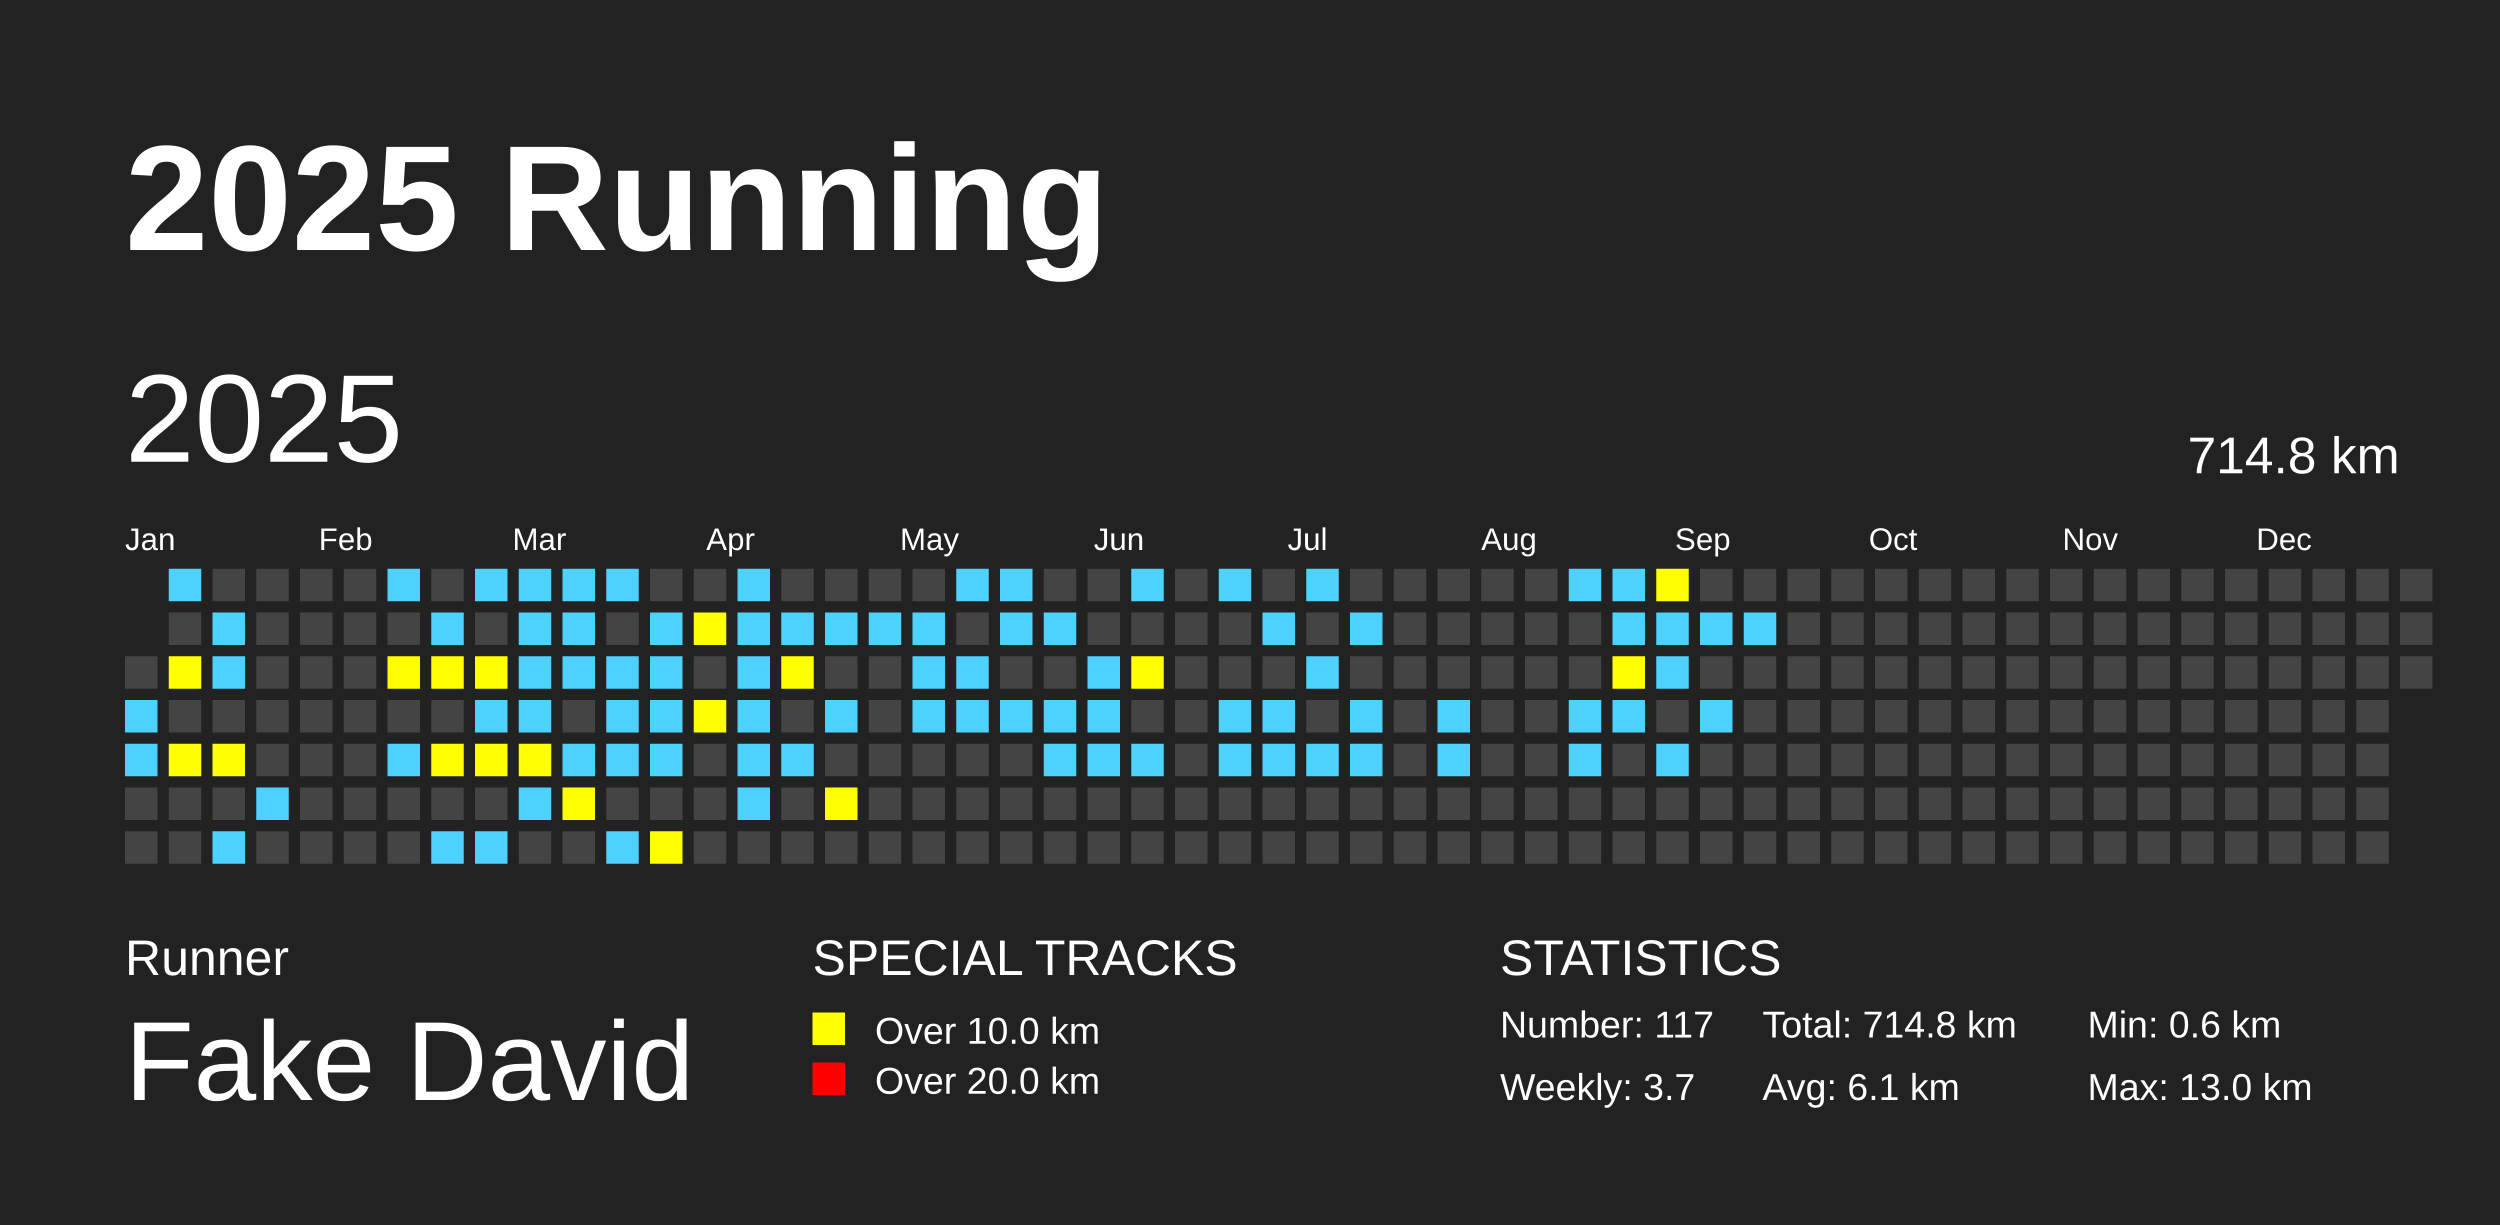
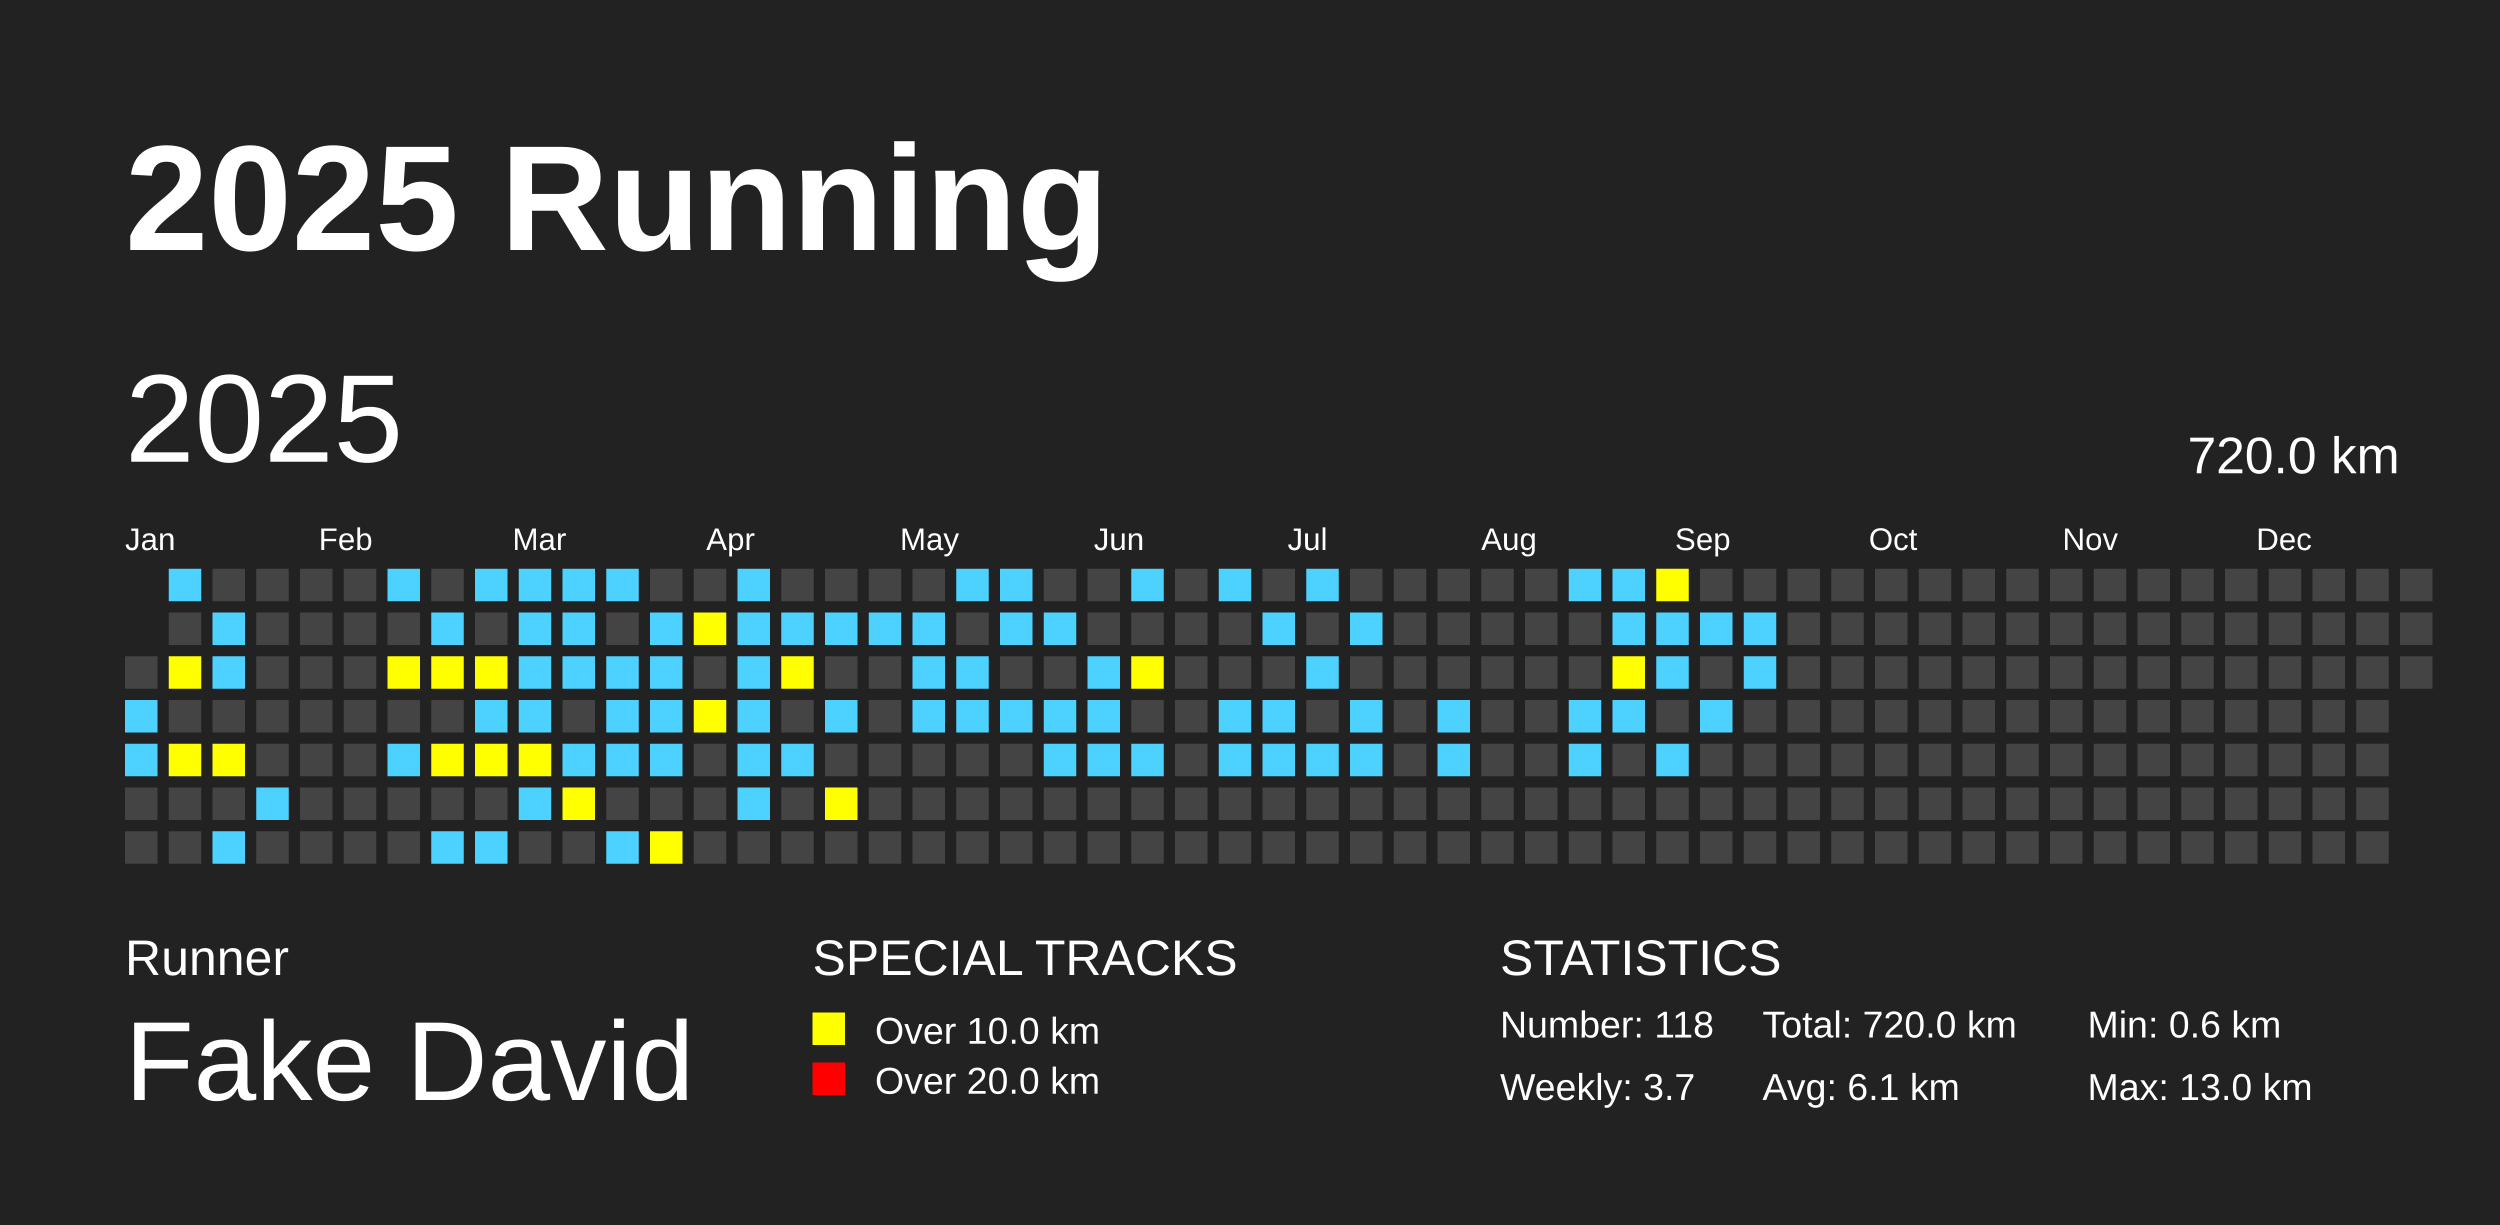
<svg xmlns="http://www.w3.org/2000/svg" baseProfile="full" height="98mm" version="1.1" viewBox="0,0,200,98" width="200mm">
  <defs />
  <rect fill="#222222" height="98" width="200" x="0" y="0" />
  <text fill="#FFFFFF" style="font-size:12px; font-family:Arial; font-weight:bold;" x="10" y="20">2025 Running</text>
  <text fill="#FFFFFF" style="font-size:4px; font-family:Arial" x="10" y="78">Runner</text>
  <text fill="#FFFFFF" style="font-size:9px; font-family:Arial" x="10" y="88">Fake David</text>
  <text fill="#FFFFFF" style="font-size:4px; font-family:Arial" x="65" y="78">SPECIAL TRACKS</text>
  <rect fill="yellow" height="2.6" width="2.6" x="65" y="81" />
  <text fill="#FFFFFF" style="font-size:3px; font-family:Arial" x="70" y="83.5">Over 10.0 km</text>
  <rect fill="red" height="2.6" width="2.6" x="65" y="85" />
  <text fill="#FFFFFF" style="font-size:3px; font-family:Arial" x="70" y="87.5">Over 20.0 km</text>
  <text fill="#FFFFFF" style="font-size:4px; font-family:Arial" x="120" y="78">STATISTICS</text>
-   <text fill="#FFFFFF" style="font-size:3px; font-family:Arial" x="120" y="83">Number: 117</text>
+   <text fill="#FFFFFF" style="font-size:3px; font-family:Arial" x="120" y="83">Number: 118</text>
  <text fill="#FFFFFF" style="font-size:3px; font-family:Arial" x="120" y="88">Weekly: 3.7</text>
-   <text fill="#FFFFFF" style="font-size:3px; font-family:Arial" x="141" y="83">Total: 714.8 km</text>
+   <text fill="#FFFFFF" style="font-size:3px; font-family:Arial" x="141" y="83">Total: 720.0 km</text>
  <text fill="#FFFFFF" style="font-size:3px; font-family:Arial" x="141" y="88">Avg: 6.1 km</text>
  <text fill="#FFFFFF" style="font-size:3px; font-family:Arial" x="167" y="83">Min: 0.6 km</text>
  <text fill="#FFFFFF" style="font-size:3px; font-family:Arial" x="167" y="88">Max: 13.0 km</text>
  <text dominant-baseline="hanging" fill="#FFFFFF" style="font-size:10.0px; font-family:Arial;" x="10" y="30">2025</text>
-   <text dominant-baseline="hanging" fill="#FFFFFF" style="font-size:4.125px; font-family:Arial;" x="175" y="35">714.8 km</text>
+   <text dominant-baseline="hanging" fill="#FFFFFF" style="font-size:4.125px; font-family:Arial;" x="175" y="35">720.0 km</text>
  <text fill="#FFFFFF" style="font-size:2.5px; font-family:Arial" x="10.0" y="44">Jan</text>
  <text fill="#FFFFFF" style="font-size:2.5px; font-family:Arial" x="25.5" y="44">Feb</text>
  <text fill="#FFFFFF" style="font-size:2.5px; font-family:Arial" x="41.0" y="44">Mar</text>
  <text fill="#FFFFFF" style="font-size:2.5px; font-family:Arial" x="56.5" y="44">Apr</text>
  <text fill="#FFFFFF" style="font-size:2.5px; font-family:Arial" x="72.0" y="44">May</text>
  <text fill="#FFFFFF" style="font-size:2.5px; font-family:Arial" x="87.5" y="44">Jun</text>
  <text fill="#FFFFFF" style="font-size:2.5px; font-family:Arial" x="103.0" y="44">Jul</text>
  <text fill="#FFFFFF" style="font-size:2.5px; font-family:Arial" x="118.5" y="44">Aug</text>
  <text fill="#FFFFFF" style="font-size:2.5px; font-family:Arial" x="134.0" y="44">Sep</text>
  <text fill="#FFFFFF" style="font-size:2.5px; font-family:Arial" x="149.5" y="44">Oct</text>
  <text fill="#FFFFFF" style="font-size:2.5px; font-family:Arial" x="165.0" y="44">Nov</text>
  <text fill="#FFFFFF" style="font-size:2.5px; font-family:Arial" x="180.5" y="44">Dec</text>
  <rect fill="#444444" height="2.6" width="2.6" x="10.0" y="52.5" />
  <rect fill="#4DD2FF" height="2.6" width="2.6" x="10.0" y="56.0" />
  <rect fill="#4DD2FF" height="2.6" width="2.6" x="10.0" y="59.5" />
  <rect fill="#444444" height="2.6" width="2.6" x="10.0" y="63.0" />
  <rect fill="#444444" height="2.6" width="2.6" x="10.0" y="66.5" />
  <rect fill="#4DD2FF" height="2.6" width="2.6" x="13.5" y="45.5" />
  <rect fill="#444444" height="2.6" width="2.6" x="13.5" y="49.0" />
  <rect fill="yellow" height="2.6" width="2.6" x="13.5" y="52.5" />
  <rect fill="#444444" height="2.6" width="2.6" x="13.5" y="56.0" />
  <rect fill="yellow" height="2.6" width="2.6" x="13.5" y="59.5" />
  <rect fill="#444444" height="2.6" width="2.6" x="13.5" y="63.0" />
  <rect fill="#444444" height="2.6" width="2.6" x="13.5" y="66.5" />
  <rect fill="#444444" height="2.6" width="2.6" x="17.0" y="45.5" />
  <rect fill="#4DD2FF" height="2.6" width="2.6" x="17.0" y="49.0" />
  <rect fill="#4DD2FF" height="2.6" width="2.6" x="17.0" y="52.5" />
  <rect fill="#444444" height="2.6" width="2.6" x="17.0" y="56.0" />
  <rect fill="yellow" height="2.6" width="2.6" x="17.0" y="59.5" />
  <rect fill="#444444" height="2.6" width="2.6" x="17.0" y="63.0" />
  <rect fill="#4DD2FF" height="2.6" width="2.6" x="17.0" y="66.5" />
  <rect fill="#444444" height="2.6" width="2.6" x="20.5" y="45.5" />
  <rect fill="#444444" height="2.6" width="2.6" x="20.5" y="49.0" />
  <rect fill="#444444" height="2.6" width="2.6" x="20.5" y="52.5" />
  <rect fill="#444444" height="2.6" width="2.6" x="20.5" y="56.0" />
  <rect fill="#444444" height="2.6" width="2.6" x="20.5" y="59.5" />
  <rect fill="#4DD2FF" height="2.6" width="2.6" x="20.5" y="63.0" />
  <rect fill="#444444" height="2.6" width="2.6" x="20.5" y="66.5" />
  <rect fill="#444444" height="2.6" width="2.6" x="24.0" y="45.5" />
  <rect fill="#444444" height="2.6" width="2.6" x="24.0" y="49.0" />
  <rect fill="#444444" height="2.6" width="2.6" x="24.0" y="52.5" />
  <rect fill="#444444" height="2.6" width="2.6" x="24.0" y="56.0" />
  <rect fill="#444444" height="2.6" width="2.6" x="24.0" y="59.5" />
  <rect fill="#444444" height="2.6" width="2.6" x="24.0" y="63.0" />
  <rect fill="#444444" height="2.6" width="2.6" x="24.0" y="66.5" />
  <rect fill="#444444" height="2.6" width="2.6" x="27.5" y="45.5" />
  <rect fill="#444444" height="2.6" width="2.6" x="27.5" y="49.0" />
  <rect fill="#444444" height="2.6" width="2.6" x="27.5" y="52.5" />
  <rect fill="#444444" height="2.6" width="2.6" x="27.5" y="56.0" />
  <rect fill="#444444" height="2.6" width="2.6" x="27.5" y="59.5" />
  <rect fill="#444444" height="2.6" width="2.6" x="27.5" y="63.0" />
  <rect fill="#444444" height="2.6" width="2.6" x="27.5" y="66.5" />
  <rect fill="#4DD2FF" height="2.6" width="2.6" x="31.0" y="45.5" />
  <rect fill="#444444" height="2.6" width="2.6" x="31.0" y="49.0" />
  <rect fill="yellow" height="2.6" width="2.6" x="31.0" y="52.5" />
  <rect fill="#444444" height="2.6" width="2.6" x="31.0" y="56.0" />
  <rect fill="#4DD2FF" height="2.6" width="2.6" x="31.0" y="59.5" />
  <rect fill="#444444" height="2.6" width="2.6" x="31.0" y="63.0" />
  <rect fill="#444444" height="2.6" width="2.6" x="31.0" y="66.5" />
  <rect fill="#444444" height="2.6" width="2.6" x="34.5" y="45.5" />
  <rect fill="#4DD2FF" height="2.6" width="2.6" x="34.5" y="49.0" />
  <rect fill="yellow" height="2.6" width="2.6" x="34.5" y="52.5" />
  <rect fill="#444444" height="2.6" width="2.6" x="34.5" y="56.0" />
  <rect fill="yellow" height="2.6" width="2.6" x="34.5" y="59.5" />
  <rect fill="#444444" height="2.6" width="2.6" x="34.5" y="63.0" />
  <rect fill="#4DD2FF" height="2.6" width="2.6" x="34.5" y="66.5" />
  <rect fill="#4DD2FF" height="2.6" width="2.6" x="38.0" y="45.5" />
  <rect fill="#444444" height="2.6" width="2.6" x="38.0" y="49.0" />
  <rect fill="yellow" height="2.6" width="2.6" x="38.0" y="52.5" />
  <rect fill="#4DD2FF" height="2.6" width="2.6" x="38.0" y="56.0" />
  <rect fill="yellow" height="2.6" width="2.6" x="38.0" y="59.5" />
  <rect fill="#444444" height="2.6" width="2.6" x="38.0" y="63.0" />
  <rect fill="#4DD2FF" height="2.6" width="2.6" x="38.0" y="66.5" />
  <rect fill="#4DD2FF" height="2.6" width="2.6" x="41.5" y="45.5" />
  <rect fill="#4DD2FF" height="2.6" width="2.6" x="41.5" y="49.0" />
  <rect fill="#4DD2FF" height="2.6" width="2.6" x="41.5" y="52.5" />
  <rect fill="#4DD2FF" height="2.6" width="2.6" x="41.5" y="56.0" />
  <rect fill="yellow" height="2.6" width="2.6" x="41.5" y="59.5" />
  <rect fill="#4DD2FF" height="2.6" width="2.6" x="41.5" y="63.0" />
  <rect fill="#444444" height="2.6" width="2.6" x="41.5" y="66.5" />
  <rect fill="#4DD2FF" height="2.6" width="2.6" x="45.0" y="45.5" />
  <rect fill="#4DD2FF" height="2.6" width="2.6" x="45.0" y="49.0" />
  <rect fill="#4DD2FF" height="2.6" width="2.6" x="45.0" y="52.5" />
  <rect fill="#444444" height="2.6" width="2.6" x="45.0" y="56.0" />
  <rect fill="#4DD2FF" height="2.6" width="2.6" x="45.0" y="59.5" />
  <rect fill="yellow" height="2.6" width="2.6" x="45.0" y="63.0" />
  <rect fill="#444444" height="2.6" width="2.6" x="45.0" y="66.5" />
  <rect fill="#4DD2FF" height="2.6" width="2.6" x="48.5" y="45.5" />
  <rect fill="#444444" height="2.6" width="2.6" x="48.5" y="49.0" />
  <rect fill="#4DD2FF" height="2.6" width="2.6" x="48.5" y="52.5" />
  <rect fill="#4DD2FF" height="2.6" width="2.6" x="48.5" y="56.0" />
  <rect fill="#4DD2FF" height="2.6" width="2.6" x="48.5" y="59.5" />
  <rect fill="#444444" height="2.6" width="2.6" x="48.5" y="63.0" />
  <rect fill="#4DD2FF" height="2.6" width="2.6" x="48.5" y="66.5" />
  <rect fill="#444444" height="2.6" width="2.6" x="52.0" y="45.5" />
  <rect fill="#4DD2FF" height="2.6" width="2.6" x="52.0" y="49.0" />
  <rect fill="#4DD2FF" height="2.6" width="2.6" x="52.0" y="52.5" />
  <rect fill="#4DD2FF" height="2.6" width="2.6" x="52.0" y="56.0" />
  <rect fill="#4DD2FF" height="2.6" width="2.6" x="52.0" y="59.5" />
  <rect fill="#444444" height="2.6" width="2.6" x="52.0" y="63.0" />
  <rect fill="yellow" height="2.6" width="2.6" x="52.0" y="66.5" />
  <rect fill="#444444" height="2.6" width="2.6" x="55.5" y="45.5" />
  <rect fill="yellow" height="2.6" width="2.6" x="55.5" y="49.0" />
  <rect fill="#444444" height="2.6" width="2.6" x="55.5" y="52.5" />
  <rect fill="yellow" height="2.6" width="2.6" x="55.5" y="56.0" />
  <rect fill="#444444" height="2.6" width="2.6" x="55.5" y="59.5" />
  <rect fill="#444444" height="2.6" width="2.6" x="55.5" y="63.0" />
  <rect fill="#444444" height="2.6" width="2.6" x="55.5" y="66.5" />
  <rect fill="#4DD2FF" height="2.6" width="2.6" x="59.0" y="45.5" />
  <rect fill="#4DD2FF" height="2.6" width="2.6" x="59.0" y="49.0" />
  <rect fill="#4DD2FF" height="2.6" width="2.6" x="59.0" y="52.5" />
  <rect fill="#4DD2FF" height="2.6" width="2.6" x="59.0" y="56.0" />
  <rect fill="#4DD2FF" height="2.6" width="2.6" x="59.0" y="59.5" />
  <rect fill="#4DD2FF" height="2.6" width="2.6" x="59.0" y="63.0" />
  <rect fill="#444444" height="2.6" width="2.6" x="59.0" y="66.5" />
  <rect fill="#444444" height="2.6" width="2.6" x="62.5" y="45.5" />
  <rect fill="#4DD2FF" height="2.6" width="2.6" x="62.5" y="49.0" />
  <rect fill="yellow" height="2.6" width="2.6" x="62.5" y="52.5" />
  <rect fill="#444444" height="2.6" width="2.6" x="62.5" y="56.0" />
  <rect fill="#4DD2FF" height="2.6" width="2.6" x="62.5" y="59.5" />
  <rect fill="#444444" height="2.6" width="2.6" x="62.5" y="63.0" />
  <rect fill="#444444" height="2.6" width="2.6" x="62.5" y="66.5" />
  <rect fill="#444444" height="2.6" width="2.6" x="66.0" y="45.5" />
  <rect fill="#4DD2FF" height="2.6" width="2.6" x="66.0" y="49.0" />
  <rect fill="#444444" height="2.6" width="2.6" x="66.0" y="52.5" />
  <rect fill="#4DD2FF" height="2.6" width="2.6" x="66.0" y="56.0" />
  <rect fill="#444444" height="2.6" width="2.6" x="66.0" y="59.5" />
  <rect fill="yellow" height="2.6" width="2.6" x="66.0" y="63.0" />
  <rect fill="#444444" height="2.6" width="2.6" x="66.0" y="66.5" />
  <rect fill="#444444" height="2.6" width="2.6" x="69.5" y="45.5" />
  <rect fill="#4DD2FF" height="2.6" width="2.6" x="69.5" y="49.0" />
  <rect fill="#444444" height="2.6" width="2.6" x="69.5" y="52.5" />
  <rect fill="#444444" height="2.6" width="2.6" x="69.5" y="56.0" />
  <rect fill="#444444" height="2.6" width="2.6" x="69.5" y="59.5" />
  <rect fill="#444444" height="2.6" width="2.6" x="69.5" y="63.0" />
  <rect fill="#444444" height="2.6" width="2.6" x="69.5" y="66.5" />
  <rect fill="#444444" height="2.6" width="2.6" x="73.0" y="45.5" />
  <rect fill="#4DD2FF" height="2.6" width="2.6" x="73.0" y="49.0" />
  <rect fill="#4DD2FF" height="2.6" width="2.6" x="73.0" y="52.5" />
  <rect fill="#4DD2FF" height="2.6" width="2.6" x="73.0" y="56.0" />
  <rect fill="#444444" height="2.6" width="2.6" x="73.0" y="59.5" />
  <rect fill="#444444" height="2.6" width="2.6" x="73.0" y="63.0" />
  <rect fill="#444444" height="2.6" width="2.6" x="73.0" y="66.5" />
  <rect fill="#4DD2FF" height="2.6" width="2.6" x="76.5" y="45.5" />
  <rect fill="#444444" height="2.6" width="2.6" x="76.5" y="49.0" />
  <rect fill="#4DD2FF" height="2.6" width="2.6" x="76.5" y="52.5" />
  <rect fill="#4DD2FF" height="2.6" width="2.6" x="76.5" y="56.0" />
  <rect fill="#444444" height="2.6" width="2.6" x="76.5" y="59.5" />
  <rect fill="#444444" height="2.6" width="2.6" x="76.5" y="63.0" />
  <rect fill="#444444" height="2.6" width="2.6" x="76.5" y="66.5" />
  <rect fill="#4DD2FF" height="2.6" width="2.6" x="80.0" y="45.5" />
  <rect fill="#4DD2FF" height="2.6" width="2.6" x="80.0" y="49.0" />
  <rect fill="#444444" height="2.6" width="2.6" x="80.0" y="52.5" />
  <rect fill="#4DD2FF" height="2.6" width="2.6" x="80.0" y="56.0" />
  <rect fill="#444444" height="2.6" width="2.6" x="80.0" y="59.5" />
  <rect fill="#444444" height="2.6" width="2.6" x="80.0" y="63.0" />
  <rect fill="#444444" height="2.6" width="2.6" x="80.0" y="66.5" />
  <rect fill="#444444" height="2.6" width="2.6" x="83.5" y="45.5" />
  <rect fill="#4DD2FF" height="2.6" width="2.6" x="83.5" y="49.0" />
  <rect fill="#444444" height="2.6" width="2.6" x="83.5" y="52.5" />
  <rect fill="#4DD2FF" height="2.6" width="2.6" x="83.5" y="56.0" />
  <rect fill="#4DD2FF" height="2.6" width="2.6" x="83.5" y="59.5" />
  <rect fill="#444444" height="2.6" width="2.6" x="83.5" y="63.0" />
  <rect fill="#444444" height="2.6" width="2.6" x="83.5" y="66.5" />
  <rect fill="#444444" height="2.6" width="2.6" x="87.0" y="45.5" />
  <rect fill="#444444" height="2.6" width="2.6" x="87.0" y="49.0" />
  <rect fill="#4DD2FF" height="2.6" width="2.6" x="87.0" y="52.5" />
  <rect fill="#4DD2FF" height="2.6" width="2.6" x="87.0" y="56.0" />
  <rect fill="#4DD2FF" height="2.6" width="2.6" x="87.0" y="59.5" />
  <rect fill="#444444" height="2.6" width="2.6" x="87.0" y="63.0" />
  <rect fill="#444444" height="2.6" width="2.6" x="87.0" y="66.5" />
  <rect fill="#4DD2FF" height="2.6" width="2.6" x="90.5" y="45.5" />
  <rect fill="#444444" height="2.6" width="2.6" x="90.5" y="49.0" />
  <rect fill="yellow" height="2.6" width="2.6" x="90.5" y="52.5" />
  <rect fill="#444444" height="2.6" width="2.6" x="90.5" y="56.0" />
  <rect fill="#4DD2FF" height="2.6" width="2.6" x="90.5" y="59.5" />
  <rect fill="#444444" height="2.6" width="2.6" x="90.5" y="63.0" />
  <rect fill="#444444" height="2.6" width="2.6" x="90.5" y="66.5" />
  <rect fill="#444444" height="2.6" width="2.6" x="94.0" y="45.5" />
  <rect fill="#444444" height="2.6" width="2.6" x="94.0" y="49.0" />
  <rect fill="#444444" height="2.6" width="2.6" x="94.0" y="52.5" />
  <rect fill="#444444" height="2.6" width="2.6" x="94.0" y="56.0" />
  <rect fill="#444444" height="2.6" width="2.6" x="94.0" y="59.5" />
  <rect fill="#444444" height="2.6" width="2.6" x="94.0" y="63.0" />
  <rect fill="#444444" height="2.6" width="2.6" x="94.0" y="66.5" />
  <rect fill="#4DD2FF" height="2.6" width="2.6" x="97.5" y="45.5" />
  <rect fill="#444444" height="2.6" width="2.6" x="97.5" y="49.0" />
  <rect fill="#444444" height="2.6" width="2.6" x="97.5" y="52.5" />
  <rect fill="#4DD2FF" height="2.6" width="2.6" x="97.5" y="56.0" />
  <rect fill="#4DD2FF" height="2.6" width="2.6" x="97.5" y="59.5" />
  <rect fill="#444444" height="2.6" width="2.6" x="97.5" y="63.0" />
  <rect fill="#444444" height="2.6" width="2.6" x="97.5" y="66.5" />
  <rect fill="#444444" height="2.6" width="2.6" x="101.0" y="45.5" />
  <rect fill="#4DD2FF" height="2.6" width="2.6" x="101.0" y="49.0" />
  <rect fill="#444444" height="2.6" width="2.6" x="101.0" y="52.5" />
  <rect fill="#4DD2FF" height="2.6" width="2.6" x="101.0" y="56.0" />
  <rect fill="#4DD2FF" height="2.6" width="2.6" x="101.0" y="59.5" />
  <rect fill="#444444" height="2.6" width="2.6" x="101.0" y="63.0" />
  <rect fill="#444444" height="2.6" width="2.6" x="101.0" y="66.5" />
  <rect fill="#4DD2FF" height="2.6" width="2.6" x="104.5" y="45.5" />
  <rect fill="#444444" height="2.6" width="2.6" x="104.5" y="49.0" />
  <rect fill="#4DD2FF" height="2.6" width="2.6" x="104.5" y="52.5" />
  <rect fill="#444444" height="2.6" width="2.6" x="104.5" y="56.0" />
  <rect fill="#4DD2FF" height="2.6" width="2.6" x="104.5" y="59.5" />
  <rect fill="#444444" height="2.6" width="2.6" x="104.5" y="63.0" />
  <rect fill="#444444" height="2.6" width="2.6" x="104.5" y="66.5" />
  <rect fill="#444444" height="2.6" width="2.6" x="108.0" y="45.5" />
  <rect fill="#4DD2FF" height="2.6" width="2.6" x="108.0" y="49.0" />
  <rect fill="#444444" height="2.6" width="2.6" x="108.0" y="52.5" />
  <rect fill="#4DD2FF" height="2.6" width="2.6" x="108.0" y="56.0" />
  <rect fill="#4DD2FF" height="2.6" width="2.6" x="108.0" y="59.5" />
  <rect fill="#444444" height="2.6" width="2.6" x="108.0" y="63.0" />
  <rect fill="#444444" height="2.6" width="2.6" x="108.0" y="66.5" />
  <rect fill="#444444" height="2.6" width="2.6" x="111.5" y="45.5" />
  <rect fill="#444444" height="2.6" width="2.6" x="111.5" y="49.0" />
  <rect fill="#444444" height="2.6" width="2.6" x="111.5" y="52.5" />
  <rect fill="#444444" height="2.6" width="2.6" x="111.5" y="56.0" />
  <rect fill="#444444" height="2.6" width="2.6" x="111.5" y="59.5" />
  <rect fill="#444444" height="2.6" width="2.6" x="111.5" y="63.0" />
  <rect fill="#444444" height="2.6" width="2.6" x="111.5" y="66.5" />
  <rect fill="#444444" height="2.6" width="2.6" x="115.0" y="45.5" />
  <rect fill="#444444" height="2.6" width="2.6" x="115.0" y="49.0" />
  <rect fill="#444444" height="2.6" width="2.6" x="115.0" y="52.5" />
  <rect fill="#4DD2FF" height="2.6" width="2.6" x="115.0" y="56.0" />
  <rect fill="#4DD2FF" height="2.6" width="2.6" x="115.0" y="59.5" />
  <rect fill="#444444" height="2.6" width="2.6" x="115.0" y="63.0" />
  <rect fill="#444444" height="2.6" width="2.6" x="115.0" y="66.5" />
  <rect fill="#444444" height="2.6" width="2.6" x="118.5" y="45.5" />
  <rect fill="#444444" height="2.6" width="2.6" x="118.5" y="49.0" />
  <rect fill="#444444" height="2.6" width="2.6" x="118.5" y="52.5" />
  <rect fill="#444444" height="2.6" width="2.6" x="118.5" y="56.0" />
  <rect fill="#444444" height="2.6" width="2.6" x="118.5" y="59.5" />
  <rect fill="#444444" height="2.6" width="2.6" x="118.5" y="63.0" />
  <rect fill="#444444" height="2.6" width="2.6" x="118.5" y="66.5" />
  <rect fill="#444444" height="2.6" width="2.6" x="122.0" y="45.5" />
  <rect fill="#444444" height="2.6" width="2.6" x="122.0" y="49.0" />
  <rect fill="#444444" height="2.6" width="2.6" x="122.0" y="52.5" />
  <rect fill="#444444" height="2.6" width="2.6" x="122.0" y="56.0" />
  <rect fill="#444444" height="2.6" width="2.6" x="122.0" y="59.5" />
  <rect fill="#444444" height="2.6" width="2.6" x="122.0" y="63.0" />
  <rect fill="#444444" height="2.6" width="2.6" x="122.0" y="66.5" />
  <rect fill="#4DD2FF" height="2.6" width="2.6" x="125.5" y="45.5" />
  <rect fill="#444444" height="2.6" width="2.6" x="125.5" y="49.0" />
  <rect fill="#444444" height="2.6" width="2.6" x="125.5" y="52.5" />
  <rect fill="#4DD2FF" height="2.6" width="2.6" x="125.5" y="56.0" />
  <rect fill="#4DD2FF" height="2.6" width="2.6" x="125.5" y="59.5" />
  <rect fill="#444444" height="2.6" width="2.6" x="125.5" y="63.0" />
  <rect fill="#444444" height="2.6" width="2.6" x="125.5" y="66.5" />
  <rect fill="#4DD2FF" height="2.6" width="2.6" x="129.0" y="45.5" />
  <rect fill="#4DD2FF" height="2.6" width="2.6" x="129.0" y="49.0" />
  <rect fill="yellow" height="2.6" width="2.6" x="129.0" y="52.5" />
  <rect fill="#4DD2FF" height="2.6" width="2.6" x="129.0" y="56.0" />
  <rect fill="#444444" height="2.6" width="2.6" x="129.0" y="59.5" />
  <rect fill="#444444" height="2.6" width="2.6" x="129.0" y="63.0" />
  <rect fill="#444444" height="2.6" width="2.6" x="129.0" y="66.5" />
  <rect fill="yellow" height="2.6" width="2.6" x="132.5" y="45.5" />
  <rect fill="#4DD2FF" height="2.6" width="2.6" x="132.5" y="49.0" />
  <rect fill="#4DD2FF" height="2.6" width="2.6" x="132.5" y="52.5" />
  <rect fill="#444444" height="2.6" width="2.6" x="132.5" y="56.0" />
  <rect fill="#4DD2FF" height="2.6" width="2.6" x="132.5" y="59.5" />
  <rect fill="#444444" height="2.6" width="2.6" x="132.5" y="63.0" />
  <rect fill="#444444" height="2.6" width="2.6" x="132.5" y="66.5" />
  <rect fill="#444444" height="2.6" width="2.6" x="136.0" y="45.5" />
  <rect fill="#4DD2FF" height="2.6" width="2.6" x="136.0" y="49.0" />
  <rect fill="#444444" height="2.6" width="2.6" x="136.0" y="52.5" />
  <rect fill="#4DD2FF" height="2.6" width="2.6" x="136.0" y="56.0" />
  <rect fill="#444444" height="2.6" width="2.6" x="136.0" y="59.5" />
  <rect fill="#444444" height="2.6" width="2.6" x="136.0" y="63.0" />
  <rect fill="#444444" height="2.6" width="2.6" x="136.0" y="66.5" />
  <rect fill="#444444" height="2.6" width="2.6" x="139.5" y="45.5" />
  <rect fill="#4DD2FF" height="2.6" width="2.6" x="139.5" y="49.0" />
-   <rect fill="#444444" height="2.6" width="2.6" x="139.5" y="52.5" />
+   <rect fill="#4DD2FF" height="2.6" width="2.6" x="139.5" y="52.5" />
  <rect fill="#444444" height="2.6" width="2.6" x="139.5" y="56.0" />
  <rect fill="#444444" height="2.6" width="2.6" x="139.5" y="59.5" />
  <rect fill="#444444" height="2.6" width="2.6" x="139.5" y="63.0" />
  <rect fill="#444444" height="2.6" width="2.6" x="139.5" y="66.5" />
  <rect fill="#444444" height="2.6" width="2.6" x="143.0" y="45.5" />
  <rect fill="#444444" height="2.6" width="2.6" x="143.0" y="49.0" />
  <rect fill="#444444" height="2.6" width="2.6" x="143.0" y="52.5" />
  <rect fill="#444444" height="2.6" width="2.6" x="143.0" y="56.0" />
  <rect fill="#444444" height="2.6" width="2.6" x="143.0" y="59.5" />
  <rect fill="#444444" height="2.6" width="2.6" x="143.0" y="63.0" />
  <rect fill="#444444" height="2.6" width="2.6" x="143.0" y="66.5" />
  <rect fill="#444444" height="2.6" width="2.6" x="146.5" y="45.5" />
  <rect fill="#444444" height="2.6" width="2.6" x="146.5" y="49.0" />
  <rect fill="#444444" height="2.6" width="2.6" x="146.5" y="52.5" />
  <rect fill="#444444" height="2.6" width="2.6" x="146.5" y="56.0" />
  <rect fill="#444444" height="2.6" width="2.6" x="146.5" y="59.5" />
  <rect fill="#444444" height="2.6" width="2.6" x="146.5" y="63.0" />
  <rect fill="#444444" height="2.6" width="2.6" x="146.5" y="66.5" />
  <rect fill="#444444" height="2.6" width="2.6" x="150.0" y="45.5" />
  <rect fill="#444444" height="2.6" width="2.6" x="150.0" y="49.0" />
  <rect fill="#444444" height="2.6" width="2.6" x="150.0" y="52.5" />
  <rect fill="#444444" height="2.6" width="2.6" x="150.0" y="56.0" />
  <rect fill="#444444" height="2.6" width="2.6" x="150.0" y="59.5" />
  <rect fill="#444444" height="2.6" width="2.6" x="150.0" y="63.0" />
  <rect fill="#444444" height="2.6" width="2.6" x="150.0" y="66.5" />
  <rect fill="#444444" height="2.6" width="2.6" x="153.5" y="45.5" />
  <rect fill="#444444" height="2.6" width="2.6" x="153.5" y="49.0" />
  <rect fill="#444444" height="2.6" width="2.6" x="153.5" y="52.5" />
  <rect fill="#444444" height="2.6" width="2.6" x="153.5" y="56.0" />
  <rect fill="#444444" height="2.6" width="2.6" x="153.5" y="59.5" />
  <rect fill="#444444" height="2.6" width="2.6" x="153.5" y="63.0" />
  <rect fill="#444444" height="2.6" width="2.6" x="153.5" y="66.5" />
  <rect fill="#444444" height="2.6" width="2.6" x="157.0" y="45.5" />
  <rect fill="#444444" height="2.6" width="2.6" x="157.0" y="49.0" />
  <rect fill="#444444" height="2.6" width="2.6" x="157.0" y="52.5" />
  <rect fill="#444444" height="2.6" width="2.6" x="157.0" y="56.0" />
  <rect fill="#444444" height="2.6" width="2.6" x="157.0" y="59.5" />
  <rect fill="#444444" height="2.6" width="2.6" x="157.0" y="63.0" />
  <rect fill="#444444" height="2.6" width="2.6" x="157.0" y="66.5" />
  <rect fill="#444444" height="2.6" width="2.6" x="160.5" y="45.5" />
  <rect fill="#444444" height="2.6" width="2.6" x="160.5" y="49.0" />
  <rect fill="#444444" height="2.6" width="2.6" x="160.5" y="52.5" />
  <rect fill="#444444" height="2.6" width="2.6" x="160.5" y="56.0" />
  <rect fill="#444444" height="2.6" width="2.6" x="160.5" y="59.5" />
  <rect fill="#444444" height="2.6" width="2.6" x="160.5" y="63.0" />
  <rect fill="#444444" height="2.6" width="2.6" x="160.5" y="66.5" />
  <rect fill="#444444" height="2.6" width="2.6" x="164.0" y="45.5" />
  <rect fill="#444444" height="2.6" width="2.6" x="164.0" y="49.0" />
  <rect fill="#444444" height="2.6" width="2.6" x="164.0" y="52.5" />
  <rect fill="#444444" height="2.6" width="2.6" x="164.0" y="56.0" />
  <rect fill="#444444" height="2.6" width="2.6" x="164.0" y="59.5" />
  <rect fill="#444444" height="2.6" width="2.6" x="164.0" y="63.0" />
  <rect fill="#444444" height="2.6" width="2.6" x="164.0" y="66.5" />
  <rect fill="#444444" height="2.6" width="2.6" x="167.5" y="45.5" />
  <rect fill="#444444" height="2.6" width="2.6" x="167.5" y="49.0" />
  <rect fill="#444444" height="2.6" width="2.6" x="167.5" y="52.5" />
  <rect fill="#444444" height="2.6" width="2.6" x="167.5" y="56.0" />
  <rect fill="#444444" height="2.6" width="2.6" x="167.5" y="59.5" />
  <rect fill="#444444" height="2.6" width="2.6" x="167.5" y="63.0" />
  <rect fill="#444444" height="2.6" width="2.6" x="167.5" y="66.5" />
  <rect fill="#444444" height="2.6" width="2.6" x="171.0" y="45.5" />
  <rect fill="#444444" height="2.6" width="2.6" x="171.0" y="49.0" />
  <rect fill="#444444" height="2.6" width="2.6" x="171.0" y="52.5" />
  <rect fill="#444444" height="2.6" width="2.6" x="171.0" y="56.0" />
  <rect fill="#444444" height="2.6" width="2.6" x="171.0" y="59.5" />
  <rect fill="#444444" height="2.6" width="2.6" x="171.0" y="63.0" />
  <rect fill="#444444" height="2.6" width="2.6" x="171.0" y="66.5" />
  <rect fill="#444444" height="2.6" width="2.6" x="174.5" y="45.5" />
  <rect fill="#444444" height="2.6" width="2.6" x="174.5" y="49.0" />
  <rect fill="#444444" height="2.6" width="2.6" x="174.5" y="52.5" />
  <rect fill="#444444" height="2.6" width="2.6" x="174.5" y="56.0" />
  <rect fill="#444444" height="2.6" width="2.6" x="174.5" y="59.5" />
  <rect fill="#444444" height="2.6" width="2.6" x="174.5" y="63.0" />
  <rect fill="#444444" height="2.6" width="2.6" x="174.5" y="66.5" />
  <rect fill="#444444" height="2.6" width="2.6" x="178.0" y="45.5" />
  <rect fill="#444444" height="2.6" width="2.6" x="178.0" y="49.0" />
  <rect fill="#444444" height="2.6" width="2.6" x="178.0" y="52.5" />
  <rect fill="#444444" height="2.6" width="2.6" x="178.0" y="56.0" />
  <rect fill="#444444" height="2.6" width="2.6" x="178.0" y="59.5" />
  <rect fill="#444444" height="2.6" width="2.6" x="178.0" y="63.0" />
  <rect fill="#444444" height="2.6" width="2.6" x="178.0" y="66.5" />
  <rect fill="#444444" height="2.6" width="2.6" x="181.5" y="45.5" />
  <rect fill="#444444" height="2.6" width="2.6" x="181.5" y="49.0" />
  <rect fill="#444444" height="2.6" width="2.6" x="181.5" y="52.5" />
  <rect fill="#444444" height="2.6" width="2.6" x="181.5" y="56.0" />
  <rect fill="#444444" height="2.6" width="2.6" x="181.5" y="59.5" />
  <rect fill="#444444" height="2.6" width="2.6" x="181.5" y="63.0" />
  <rect fill="#444444" height="2.6" width="2.6" x="181.5" y="66.5" />
  <rect fill="#444444" height="2.6" width="2.6" x="185.0" y="45.5" />
  <rect fill="#444444" height="2.6" width="2.6" x="185.0" y="49.0" />
  <rect fill="#444444" height="2.6" width="2.6" x="185.0" y="52.5" />
  <rect fill="#444444" height="2.6" width="2.6" x="185.0" y="56.0" />
  <rect fill="#444444" height="2.6" width="2.6" x="185.0" y="59.5" />
  <rect fill="#444444" height="2.6" width="2.6" x="185.0" y="63.0" />
  <rect fill="#444444" height="2.6" width="2.6" x="185.0" y="66.5" />
  <rect fill="#444444" height="2.6" width="2.6" x="188.5" y="45.5" />
  <rect fill="#444444" height="2.6" width="2.6" x="188.5" y="49.0" />
  <rect fill="#444444" height="2.6" width="2.6" x="188.5" y="52.5" />
  <rect fill="#444444" height="2.6" width="2.6" x="188.5" y="56.0" />
  <rect fill="#444444" height="2.6" width="2.6" x="188.5" y="59.5" />
  <rect fill="#444444" height="2.6" width="2.6" x="188.5" y="63.0" />
  <rect fill="#444444" height="2.6" width="2.6" x="188.5" y="66.5" />
  <rect fill="#444444" height="2.6" width="2.6" x="192.0" y="45.5" />
  <rect fill="#444444" height="2.6" width="2.6" x="192.0" y="49.0" />
  <rect fill="#444444" height="2.6" width="2.6" x="192.0" y="52.5" />
</svg>
